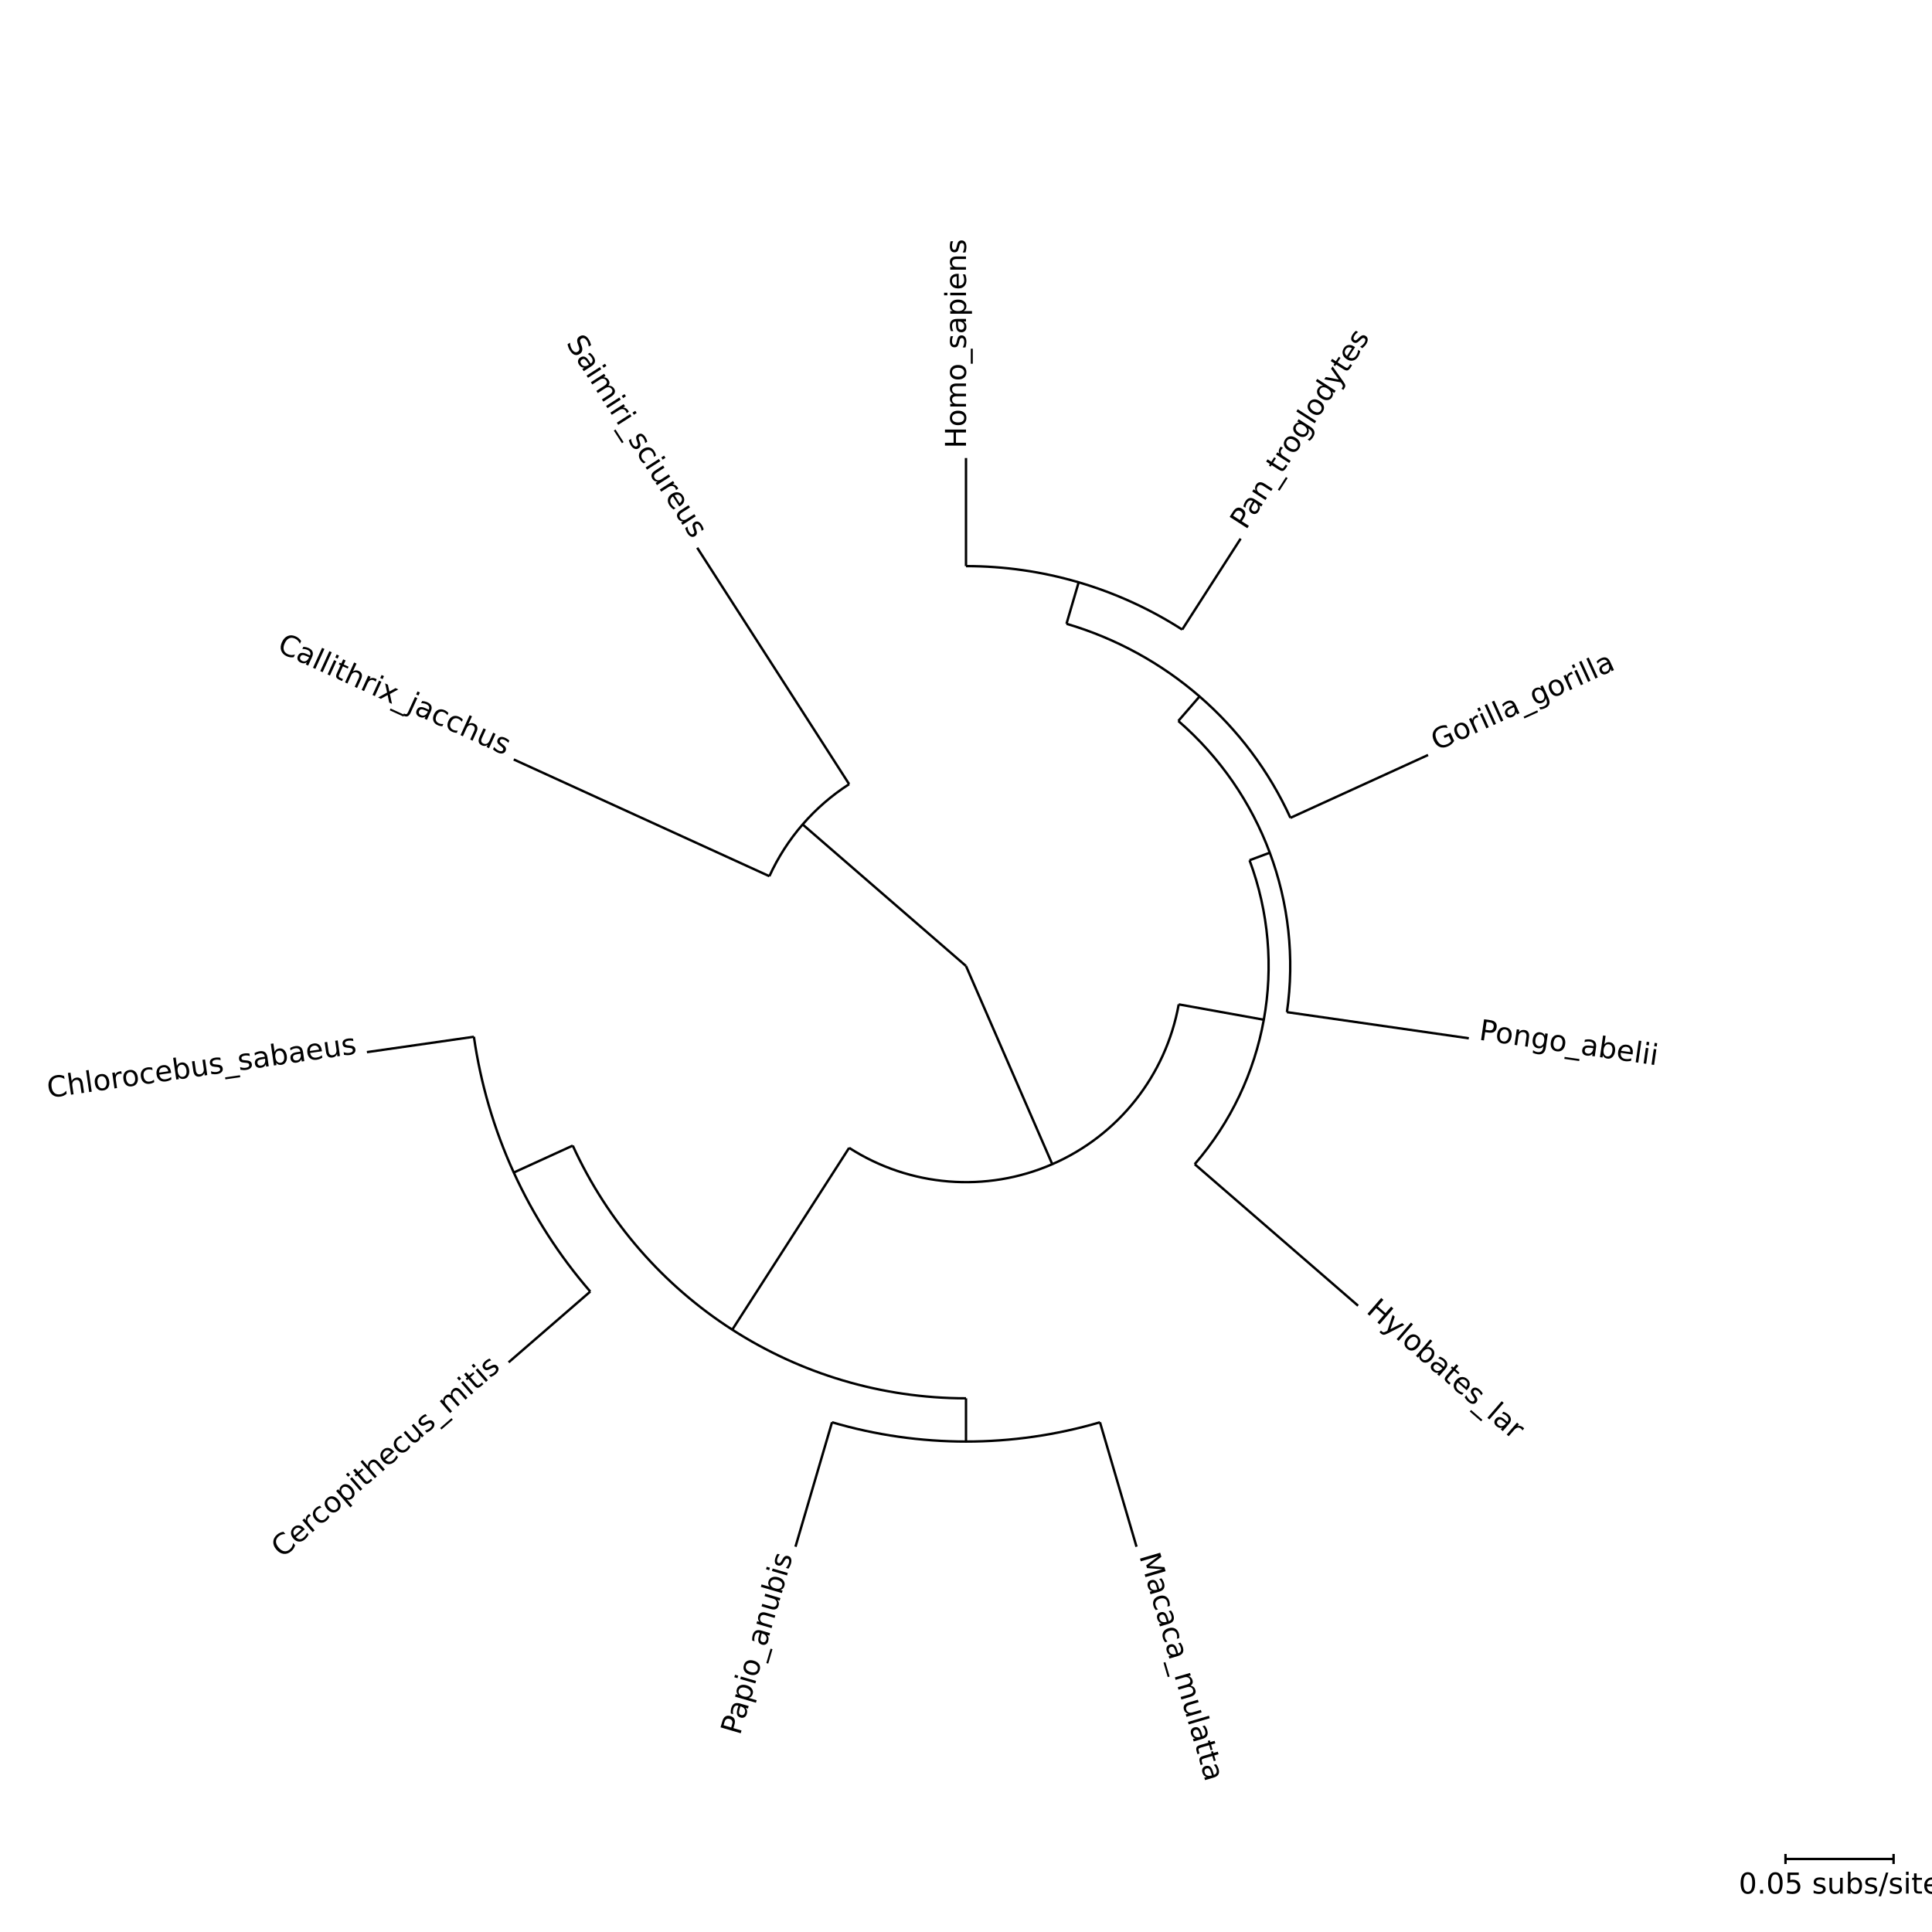
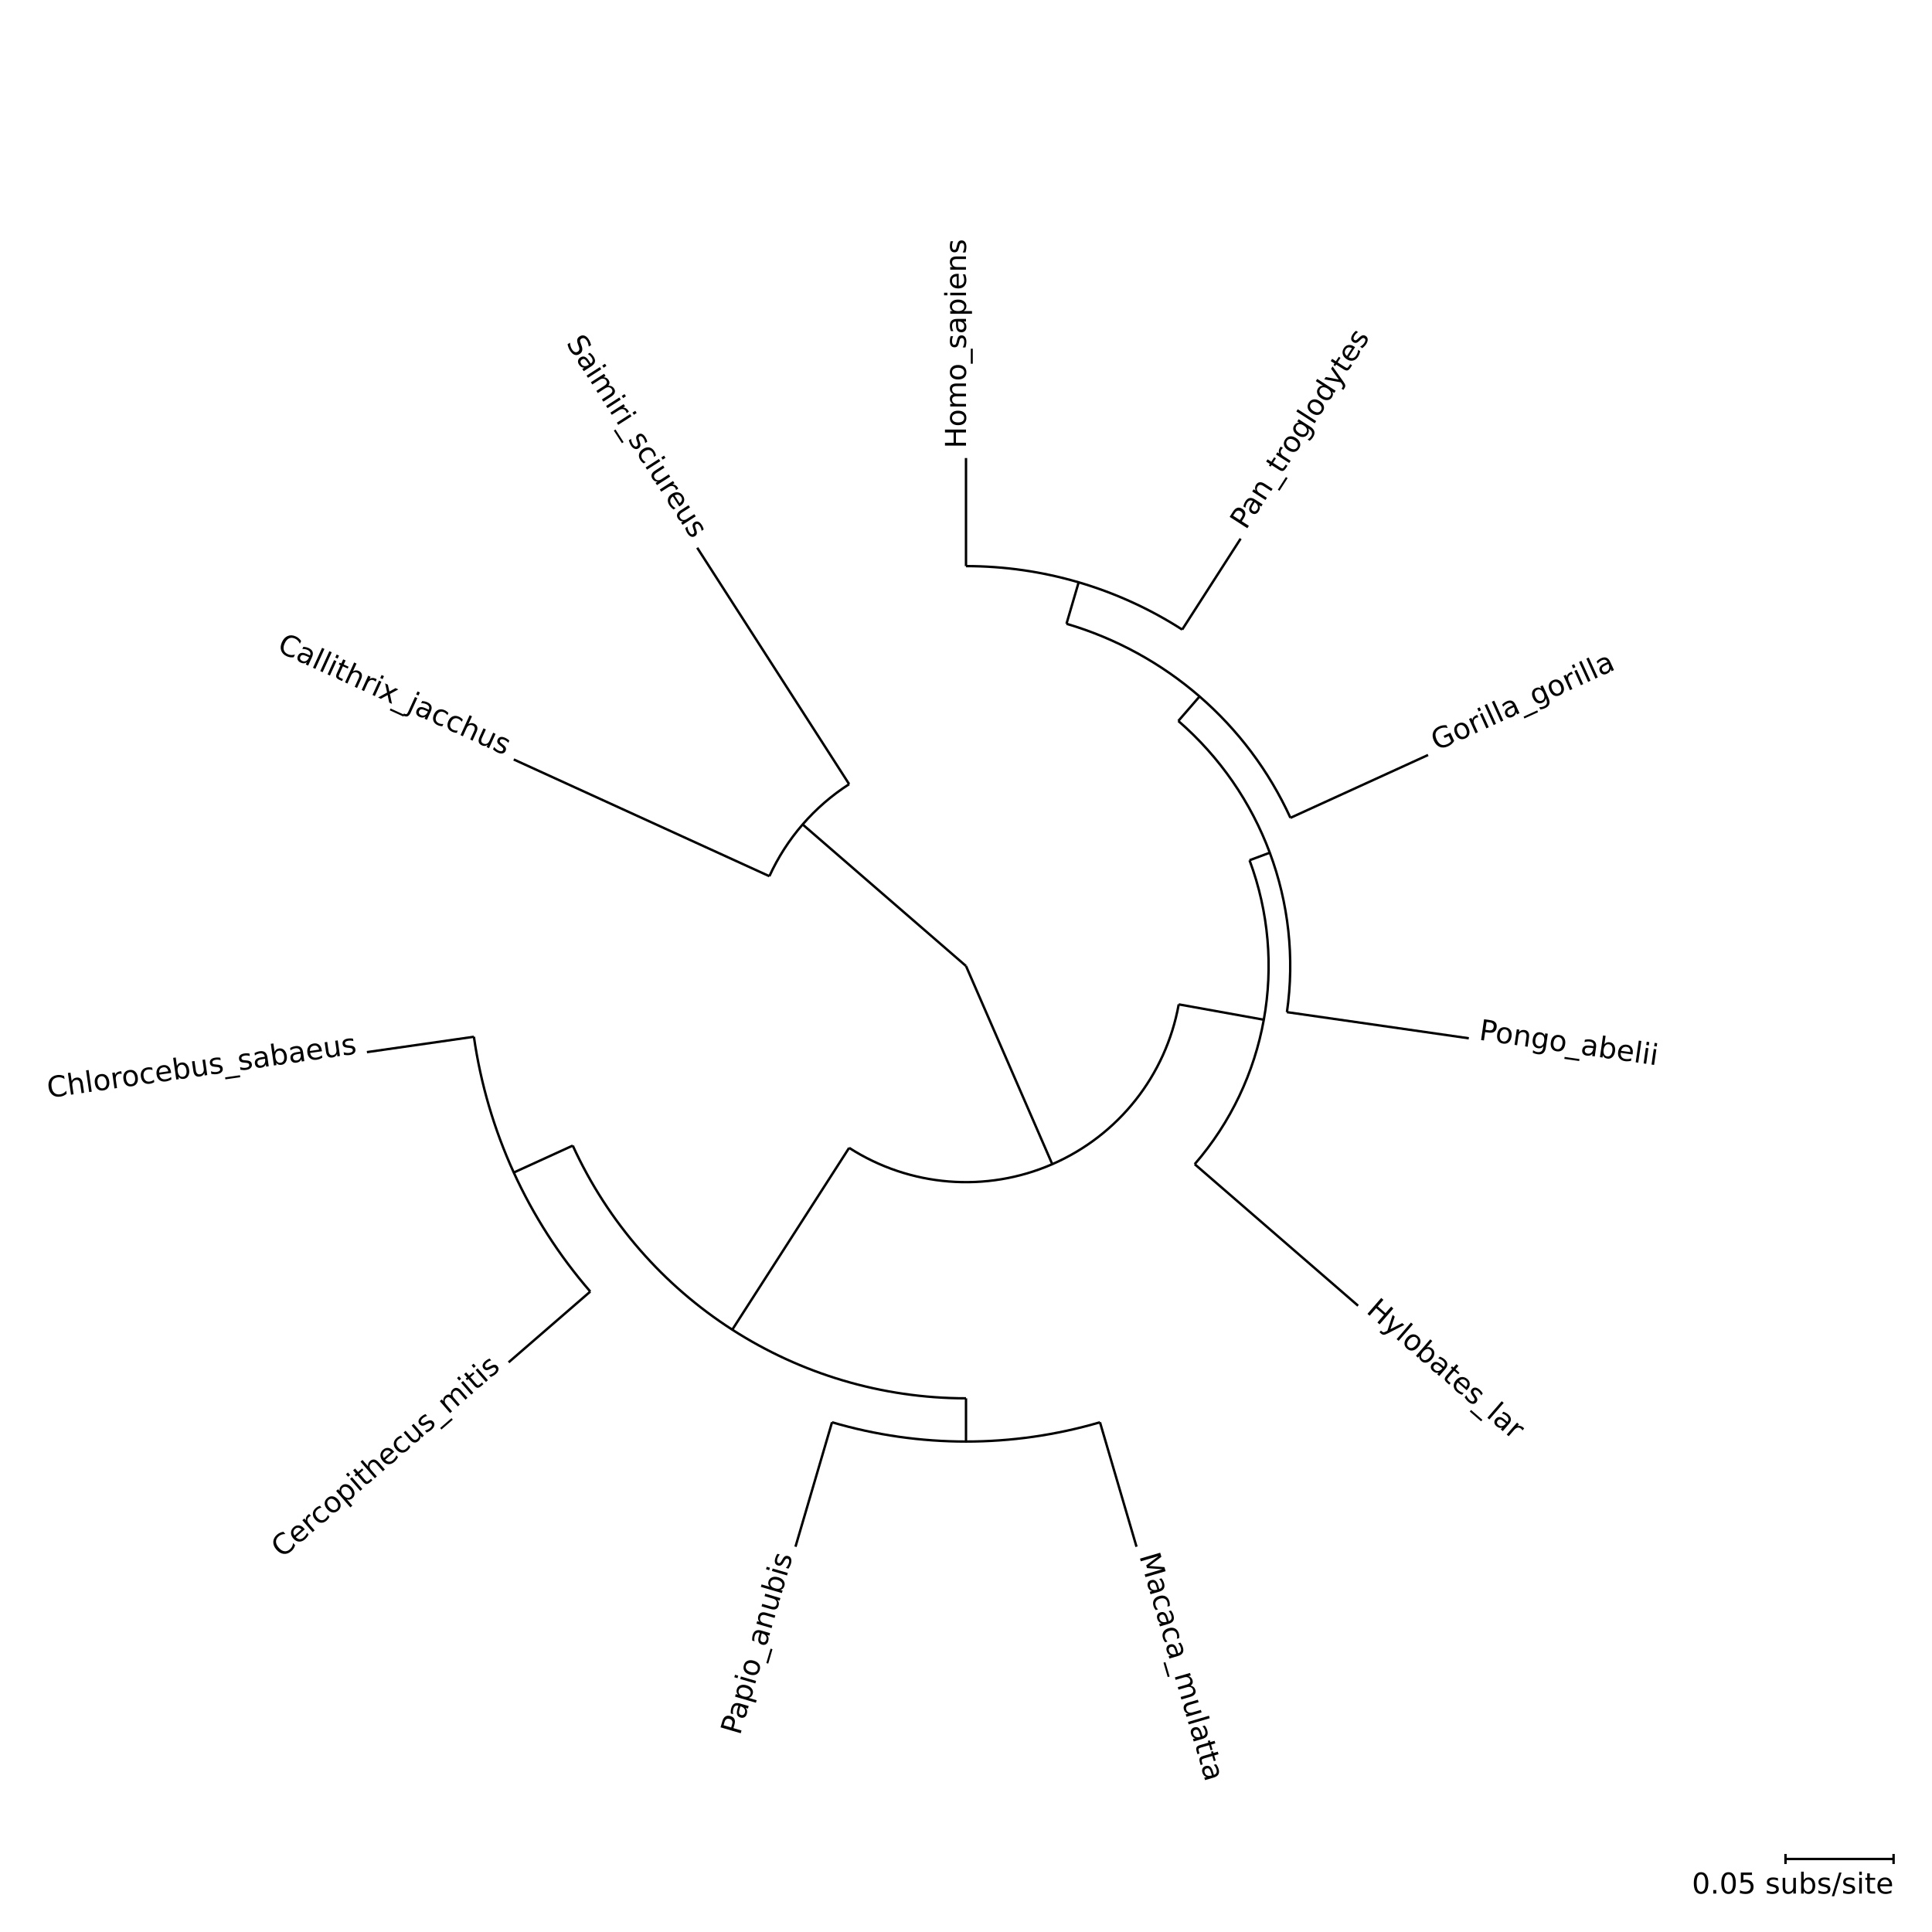
<svg xmlns="http://www.w3.org/2000/svg" height="804.414" version="1.1" viewBox="0 0 804.414 804.414" width="804.414">
  <line stroke="#000000" stroke-width="1" x1="402.207" x2="438.127" y1="402.207" y2="484.728" />
  <line stroke="#000000" stroke-width="1" x1="402.207" x2="334.19" y1="402.207" y2="343.27" />
  <line stroke="#000000" stroke-width="1" x1="490.777" x2="526.205" y1="418.187" y2="424.579" />
  <line stroke="#000000" stroke-width="1" x1="353.549" x2="304.892" y1="477.92" y2="553.633" />
  <path d="M 353.549 477.92 A 90 90 0 0 0 490.777 418.187" fill="none" stroke="#000000" stroke-width="1" />
  <line stroke="#000000" stroke-width="1" x1="520.263" x2="528.695" y1="358.175" y2="355.029" />
  <line stroke="#000000" stroke-width="1" x1="497.432" x2="565.449" y1="484.719" y2="543.657" />
  <path d="M 497.432 484.719 A 126 126 0 0 0 520.263 358.175" fill="none" stroke="#000000" stroke-width="1" />
  <line stroke="#000000" stroke-width="1" x1="490.613" x2="499.454" y1="300.181" y2="289.978" />
  <line stroke="#000000" stroke-width="1" x1="535.833" x2="611.554" y1="421.42" y2="432.307" />
  <path d="M 535.833 421.42 A 135 135 0 0 0 490.613 300.181" fill="none" stroke="#000000" stroke-width="1" />
  <line stroke="#000000" stroke-width="1" x1="444.044" x2="449.115" y1="259.722" y2="242.452" />
  <line stroke="#000000" stroke-width="1" x1="537.287" x2="594.594" y1="340.518" y2="314.347" />
  <path d="M 537.287 340.518 A 148.5 148.5 0 0 0 444.044 259.722" fill="none" stroke="#000000" stroke-width="1" />
  <line stroke="#000000" stroke-width="1" x1="402.207" x2="402.207" y1="235.707" y2="190.707" />
  <line stroke="#000000" stroke-width="1" x1="492.224" x2="516.553" y1="262.138" y2="224.282" />
  <path d="M 492.224 262.138 A 166.5 166.5 0 0 0 402.207 235.707" fill="none" stroke="#000000" stroke-width="1" />
  <line stroke="#000000" stroke-width="1" x1="402.207" x2="402.207" y1="582.207" y2="600.207" />
  <line stroke="#000000" stroke-width="1" x1="238.473" x2="213.913" y1="476.982" y2="488.198" />
  <path d="M 238.473 476.982 A 180 180 0 0 0 402.207 582.207" fill="none" stroke="#000000" stroke-width="1" />
  <line stroke="#000000" stroke-width="1" x1="457.99" x2="473.204" y1="592.187" y2="643.999" />
  <line stroke="#000000" stroke-width="1" x1="346.424" x2="331.21" y1="592.187" y2="643.999" />
  <path d="M 346.424 592.187 A 198 198 0 0 0 457.99 592.187" fill="none" stroke="#000000" stroke-width="1" />
  <line stroke="#000000" stroke-width="1" x1="245.767" x2="211.758" y1="537.763" y2="567.232" />
  <line stroke="#000000" stroke-width="1" x1="197.314" x2="152.772" y1="431.666" y2="438.07" />
  <path d="M 197.314 431.666 A 207 207 0 0 0 245.767 537.763" fill="none" stroke="#000000" stroke-width="1" />
  <line stroke="#000000" stroke-width="1" x1="320.34" x2="213.913" y1="364.82" y2="316.216" />
  <line stroke="#000000" stroke-width="1" x1="353.549" x2="290.294" y1="326.494" y2="228.067" />
  <path d="M 353.549 326.494 A 90 90 0 0 0 320.34 364.82" fill="none" stroke="#000000" stroke-width="1" />
  <text fill="#000000" font-family="DejaVu Sans, sans-serif" font-size="12" text-anchor="start" transform="rotate(-90 402.207 186.707)" x="402.207" y="186.707">Homo_sapiens</text>
  <text fill="#000000" font-family="DejaVu Sans, sans-serif" font-size="12" text-anchor="start" transform="rotate(-57.2727 518.7151 220.9169)" x="518.715" y="220.917">Pan_troglodytes</text>
  <text fill="#000000" font-family="DejaVu Sans, sans-serif" font-size="12" text-anchor="start" transform="rotate(-24.5455 598.2327 312.6851)" x="598.233" y="312.685">Gorilla_gorilla</text>
  <text fill="#000000" font-family="DejaVu Sans, sans-serif" font-size="12" text-anchor="start" transform="rotate(8.1818 615.5136 432.8759)" x="615.514" y="432.876">Pongo_abelii</text>
  <text fill="#000000" font-family="DejaVu Sans, sans-serif" font-size="12" text-anchor="start" transform="rotate(40.9091 568.4719 546.2764)" x="568.472" y="546.276">Hylobates_lar</text>
  <text fill="#000000" font-family="DejaVu Sans, sans-serif" font-size="12" text-anchor="start" transform="rotate(73.6364 474.3306 647.8372)" x="474.331" y="647.837">Macaca_mulatta</text>
  <text fill="#000000" font-family="DejaVu Sans, sans-serif" font-size="12" text-anchor="end" transform="rotate(286.3636 330.0835 647.8372)" x="330.084" y="647.837">Papio_anubis</text>
  <text fill="#000000" font-family="DejaVu Sans, sans-serif" font-size="12" text-anchor="end" transform="rotate(319.0909 208.7351 569.8514)" x="208.735" y="569.851">Cercopithecus_mitis</text>
  <text fill="#000000" font-family="DejaVu Sans, sans-serif" font-size="12" text-anchor="end" transform="rotate(351.8182 148.8127 438.6396)" x="148.813" y="438.64">Chlorocebus_sabaeus</text>
  <text fill="#000000" font-family="DejaVu Sans, sans-serif" font-size="12" text-anchor="end" transform="rotate(384.5455 210.2747 314.5545)" x="210.275" y="314.555">Callithrix_jacchus</text>
  <text fill="#000000" font-family="DejaVu Sans, sans-serif" font-size="12" text-anchor="end" transform="rotate(417.2727 288.1318 224.7025)" x="288.132" y="224.702">Saimiri_sciureus</text>
  <line stroke="#000000" stroke-width="1" x1="743.414" x2="788.414" y1="774.014" y2="774.014" />
  <line stroke="#000000" stroke-width="1" x1="743.414" x2="743.414" y1="771.914" y2="776.114" />
  <line stroke="#000000" stroke-width="1" x1="788.414" x2="788.414" y1="771.914" y2="776.114" />
-   <text fill="#000000" font-family="DejaVu Sans, sans-serif" font-size="12" text-anchor="middle" x="765.914" y="788.414">0.05 subs/site</text>
+   <text fill="#000000" font-family="DejaVu Sans, sans-serif" font-size="12" text-anchor="middle" x="746.426" y="788.414">0.05 subs/site</text>
</svg>
